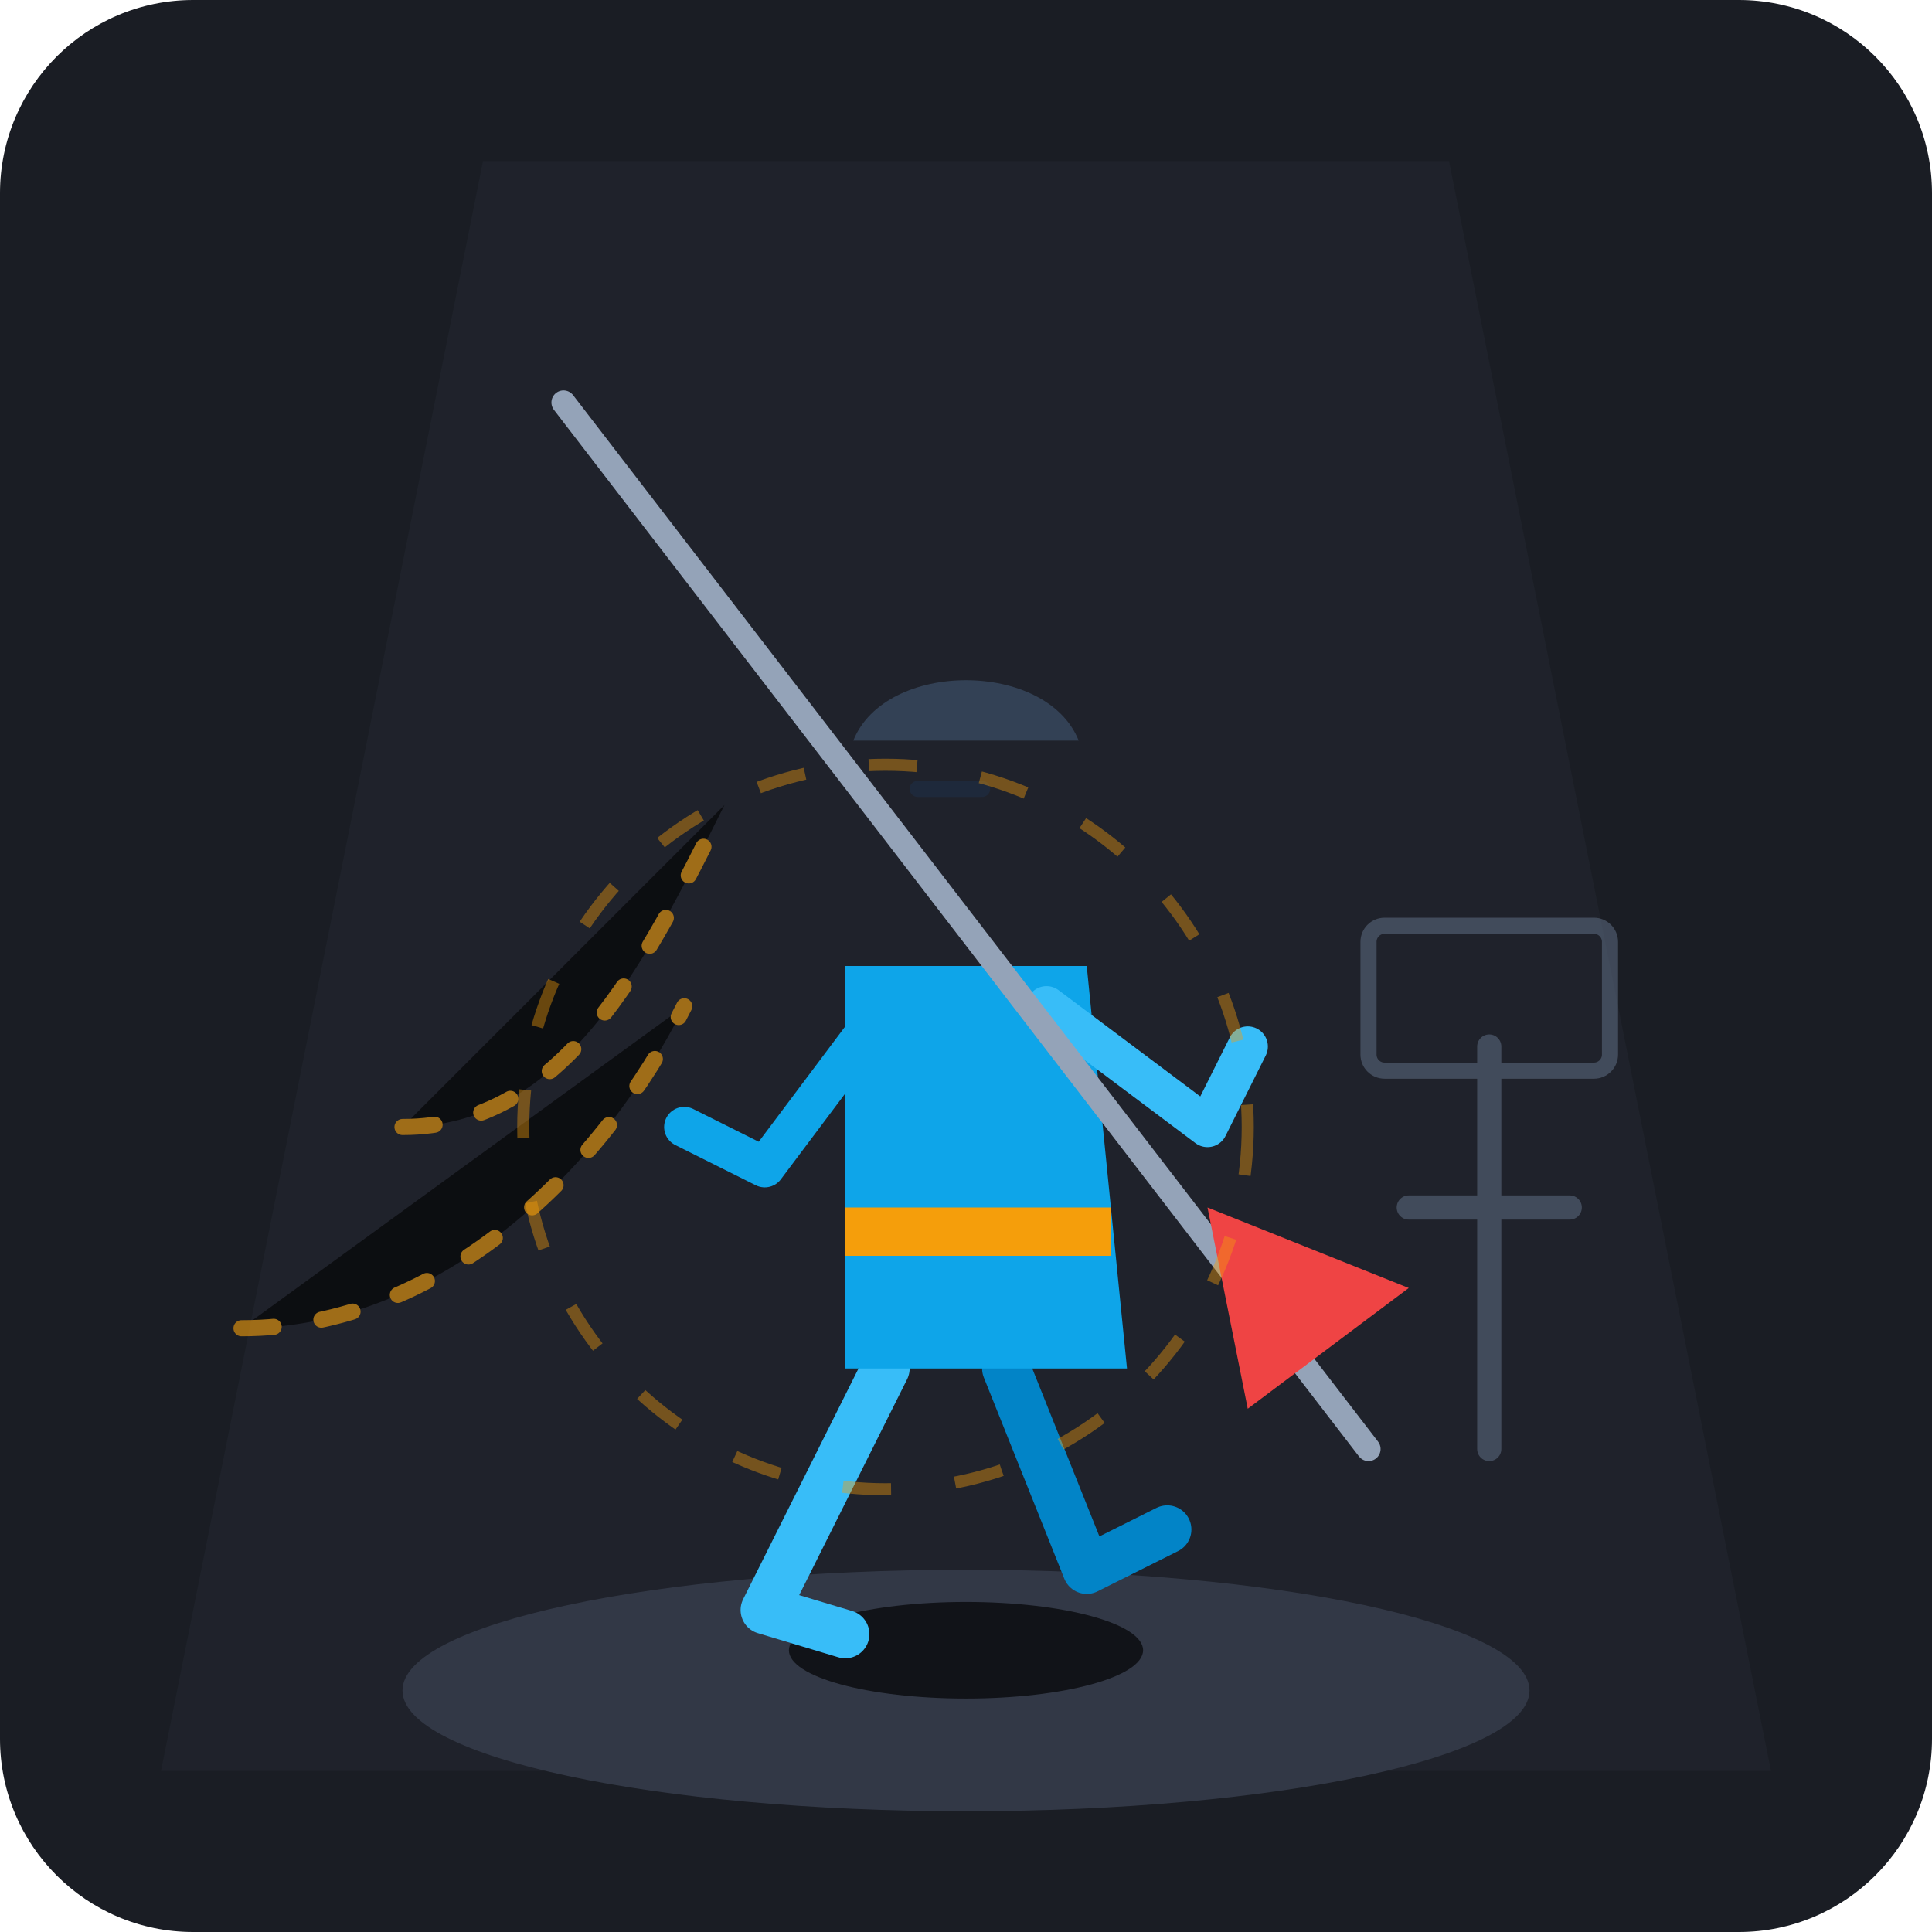
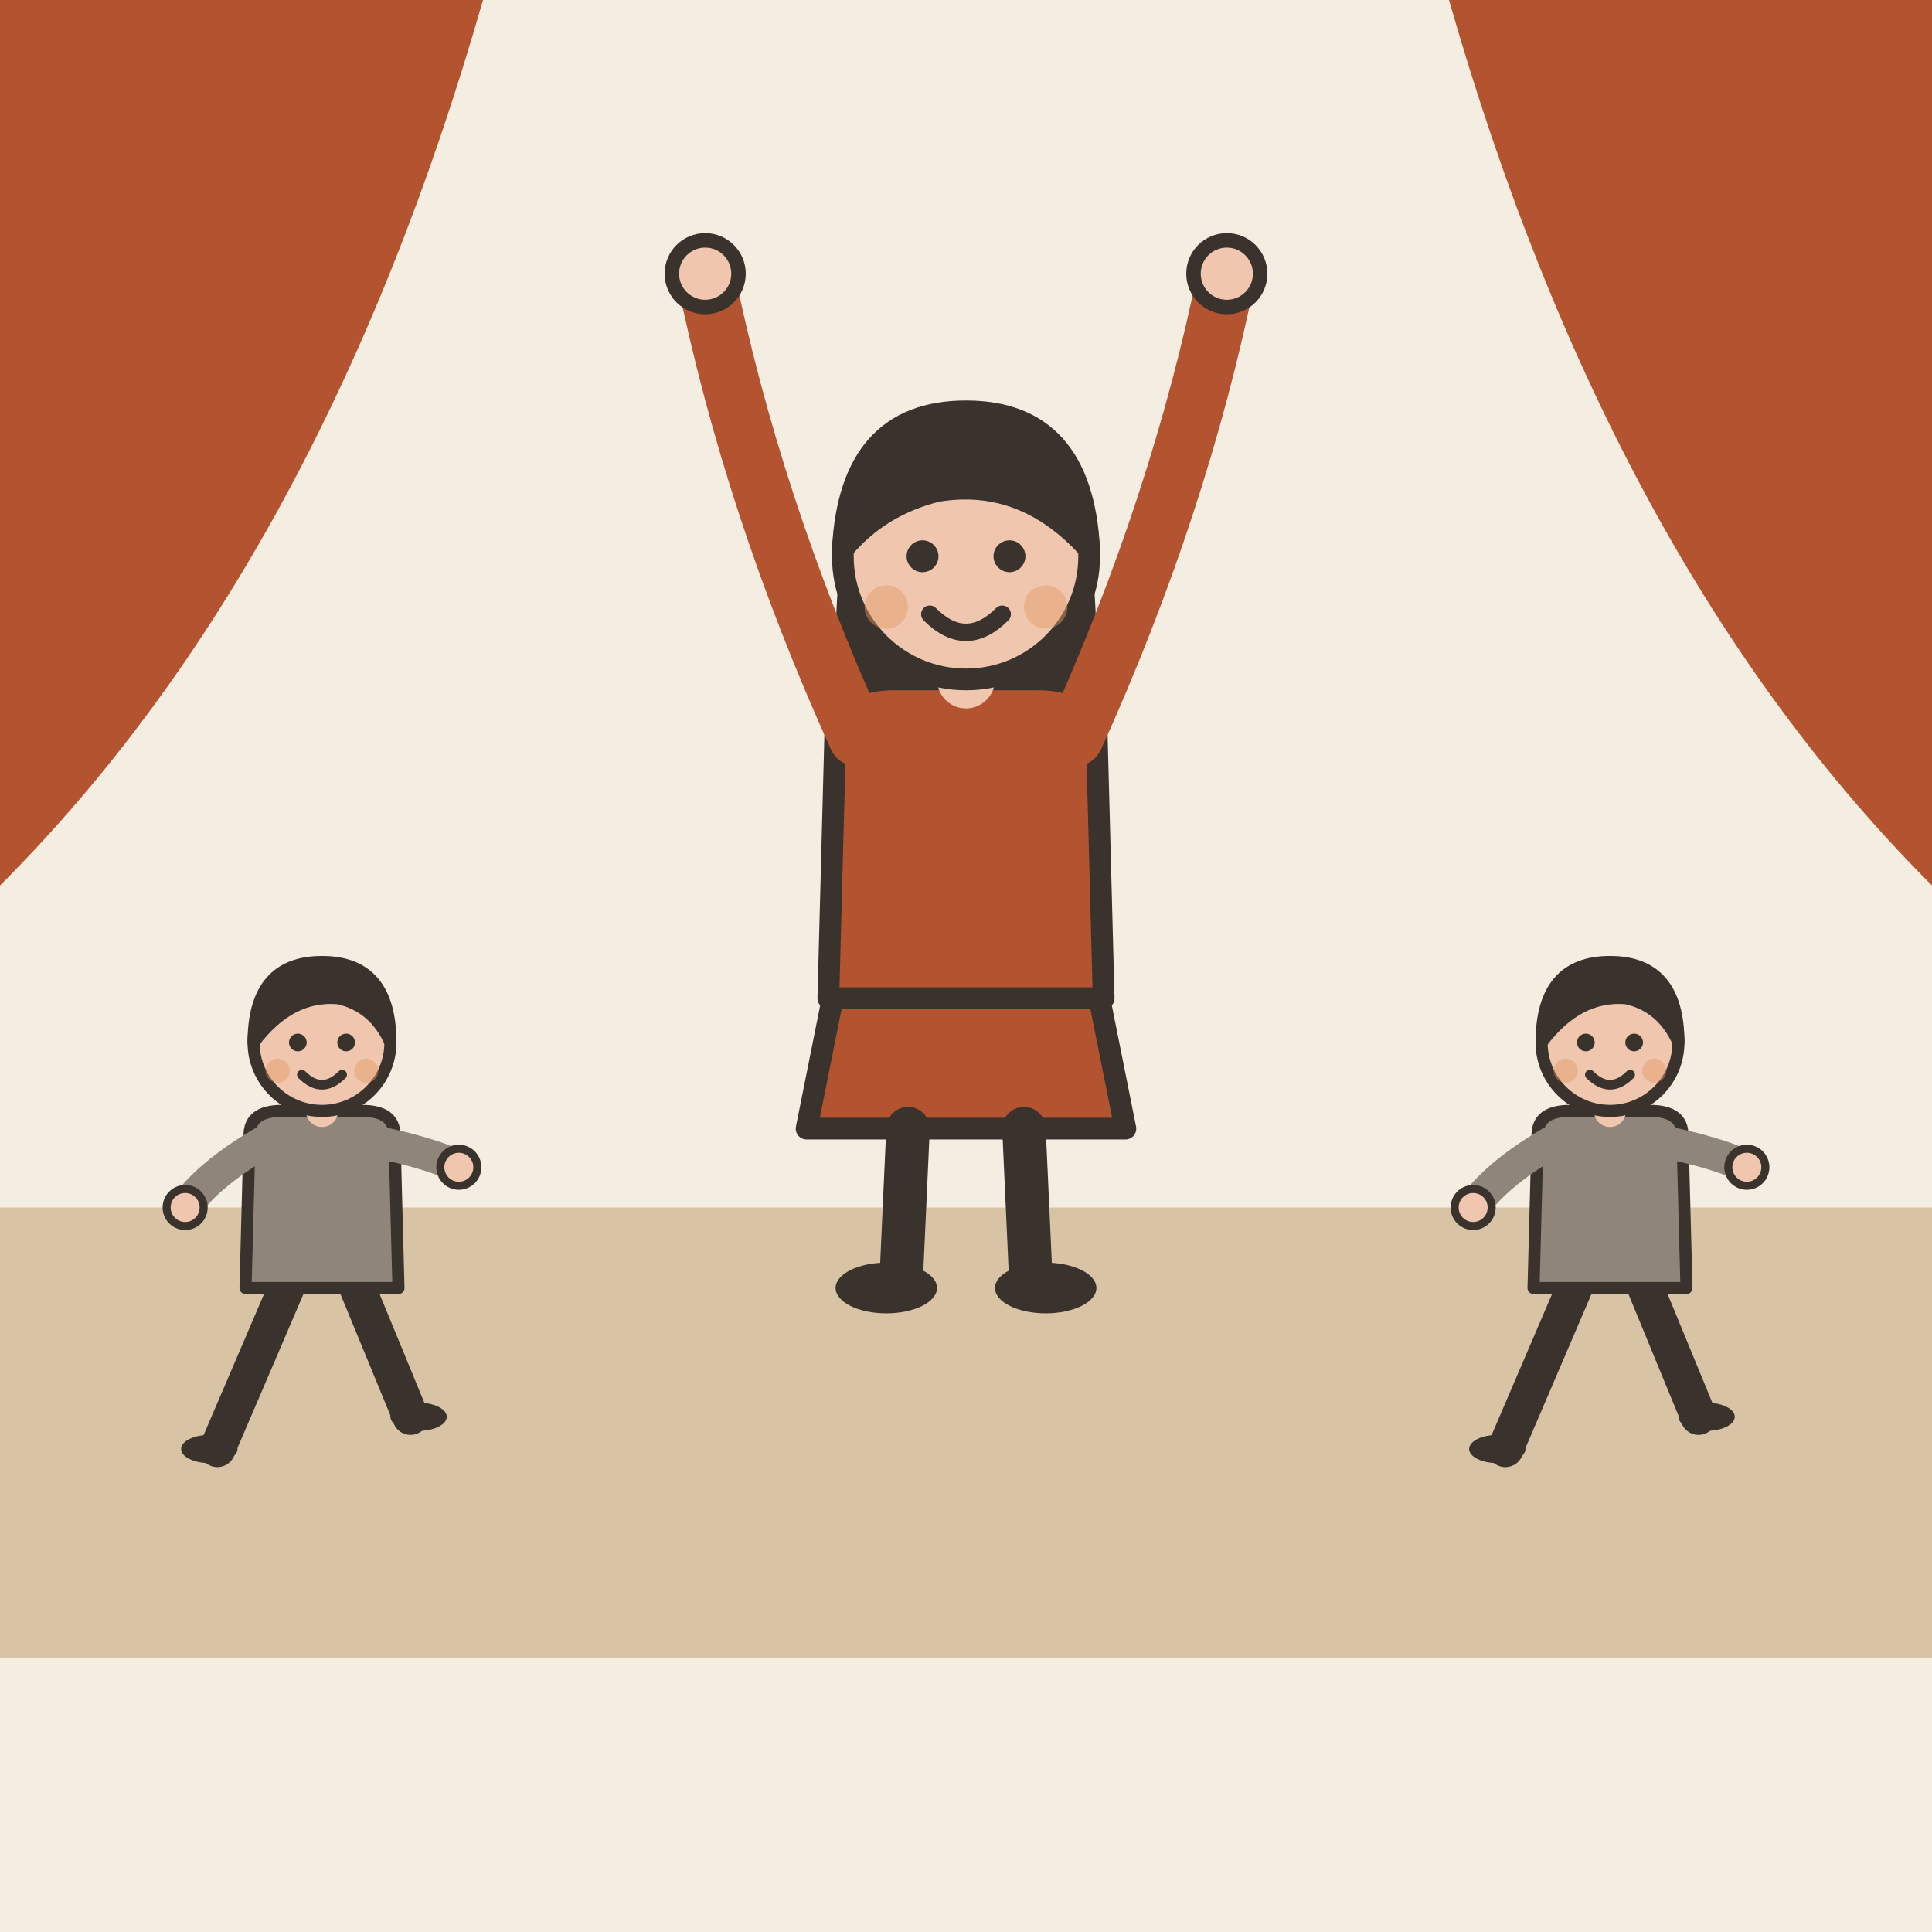
- <svg xmlns="http://www.w3.org/2000/svg" width="240" height="240" viewBox="0 0 240 240">
-   <rect width="240" height="240" rx="24" fill="#1A1D24" />
-   <path d="M 60 20 L 180 20 L 220 220 L 20 220 Z" fill="#252A34" opacity="0.4" />
-   <ellipse cx="120" cy="210" rx="70" ry="15" fill="#323846" />
-   <g stroke="#F59E0B" stroke-width="2" stroke-linecap="round" stroke-dasharray="4 6" opacity="0.6">
-     <path d="M 50 140 C 70 140, 80 120, 90 100" />
-     <path d="M 30 165 C 55 165, 75 145, 85 125" />
+ <svg xmlns="http://www.w3.org/2000/svg" viewBox="0 0 240 240" data-style="editorial">
+   <rect width="240" height="240" fill="#F4EDE2" />
+   <rect x="0" y="150" width="240" height="56" rx="0" fill="#D8C3A5" />
+   <path d="M0 0L60 0Q40 70 0 110Z" fill="#B4532F" />
+   <path d="M240 0L180 0Q200 70 240 110Z" fill="#B4532F" />
+   <g transform="translate(120 160) scale(0.9 0.9)">
+     <path d="M-18 -42L-22 -22L22 -22L18 -42Z" fill="#B4532F" stroke="#3A332D" stroke-width="3" stroke-linecap="round" stroke-linejoin="round" />
+     <path d="M-8 -22L-9 0" stroke="#3A332D" stroke-width="6" stroke-linecap="round" fill="none" />
+     <path d="M8 -22L9 0" stroke="#3A332D" stroke-width="6" stroke-linecap="round" fill="none" />
+     <ellipse cx="-11" cy="0" rx="7" ry="3.5" fill="#3A332D" />
+     <ellipse cx="11" cy="0" rx="7" ry="3.5" fill="#3A332D" />
+     <path d="M-17 -104Q-20 -78 -14 -70L-6 -78L6 -78L14 -70Q20 -78 17 -104Z" fill="#3A332D" />
+     <path d="M-18 -78Q-18 -84 -10 -84L10 -84Q18 -84 18 -78L19 -40L-19 -40Z" fill="#B4532F" stroke="#3A332D" stroke-width="3" stroke-linecap="round" stroke-linejoin="round" />
+     <path d="M-15 -76Q-29.5 -108 -36 -140" fill="none" stroke="#B4532F" stroke-width="8" stroke-linecap="round" stroke-linejoin="round" />
+     <circle cx="-36" cy="-140" r="4.6" fill="#F0C7AE" stroke="#3A332D" stroke-linecap="round" stroke-linejoin="round" stroke-width="2" />
+     <path d="M15 -76Q29.5 -108 36 -140" fill="none" stroke="#B4532F" stroke-width="8" stroke-linecap="round" stroke-linejoin="round" />
+     <circle cx="36" cy="-140" r="4.6" fill="#F0C7AE" stroke="#3A332D" stroke-linecap="round" stroke-linejoin="round" stroke-width="2" />
+     <path d="M0 -84L0 -88" stroke="#F0C7AE" stroke-width="8" stroke-linecap="round" fill="none" />
+     <circle cx="0" cy="-101" r="17" fill="#F0C7AE" stroke="#3A332D" stroke-width="3" stroke-linecap="round" stroke-linejoin="round" />
+     <path d="M-17 -102Q-16 -121 0 -121Q16 -121 17 -102Q8 -112 -4 -110Q-12 -108 -17 -102Z" fill="#3A332D" stroke="#3A332D" stroke-width="3" stroke-linecap="round" stroke-linejoin="round" />
+     <circle cx="-6" cy="-101" r="2.2" fill="#3A332D" />
+     <circle cx="6" cy="-101" r="2.2" fill="#3A332D" />
+     <path d="M-5 -93Q0 -88 5 -93" fill="none" stroke="#3A332D" stroke-width="2.4" stroke-linecap="round" stroke-linejoin="round" />
+     <circle cx="-11" cy="-94" r="3" fill="#E39A62" opacity="0.45" />
+     <circle cx="11" cy="-94" r="3" fill="#E39A62" opacity="0.45" />
  </g>
-   <g opacity="0.5">
-     <line x1="185" y1="130" x2="185" y2="180" stroke="#64748B" stroke-width="3" stroke-linecap="round" />
-     <line x1="175" y1="150" x2="195" y2="150" stroke="#64748B" stroke-width="3" stroke-linecap="round" />
-     <rect x="170" y="115" width="30" height="18" rx="2" fill="none" stroke="#64748B" stroke-width="2" />
+   <g transform="translate(40 180) scale(0.5 0.5)">
+     <path d="M-8 -42L-26 0" stroke="#3A332D" stroke-width="9" stroke-linecap="round" fill="none" />
+     <path d="M8 -42L22 -8" stroke="#3A332D" stroke-width="9" stroke-linecap="round" fill="none" />
+     <ellipse cx="-28" cy="0" rx="7" ry="3.5" fill="#3A332D" />
+     <ellipse cx="24" cy="-8" rx="7" ry="3.5" fill="#3A332D" />
+     <path d="M-18 -78Q-18 -84 -10 -84L10 -84Q18 -84 18 -78L19 -40L-19 -40Z" fill="#8F857A" stroke="#3A332D" stroke-width="3" stroke-linecap="round" stroke-linejoin="round" />
+     <path d="M-15 -76Q-28.5 -68 -34 -60" fill="none" stroke="#8F857A" stroke-width="8" stroke-linecap="round" stroke-linejoin="round" />
+     <circle cx="-34" cy="-60" r="4.6" fill="#F0C7AE" stroke="#3A332D" stroke-linecap="round" stroke-linejoin="round" stroke-width="2" />
+     <path d="M15 -76Q28.5 -73 34 -70" fill="none" stroke="#8F857A" stroke-width="8" stroke-linecap="round" stroke-linejoin="round" />
+     <circle cx="34" cy="-70" r="4.6" fill="#F0C7AE" stroke="#3A332D" stroke-linecap="round" stroke-linejoin="round" stroke-width="2" />
+     <path d="M0 -84L0 -88" stroke="#F0C7AE" stroke-width="8" stroke-linecap="round" fill="none" />
+     <circle cx="0" cy="-101" r="17" fill="#F0C7AE" stroke="#3A332D" stroke-width="3" stroke-linecap="round" stroke-linejoin="round" />
+     <path d="M-17 -101Q-17 -121 0 -121Q17 -121 17 -101Q13 -110 4 -112Q-8 -113 -17 -101Z" fill="#3A332D" stroke="#3A332D" stroke-width="3" stroke-linecap="round" stroke-linejoin="round" />
+     <circle cx="-6" cy="-101" r="2.2" fill="#3A332D" />
+     <circle cx="6" cy="-101" r="2.2" fill="#3A332D" />
+     <path d="M-5 -93Q0 -88 5 -93" fill="none" stroke="#3A332D" stroke-width="2.4" stroke-linecap="round" stroke-linejoin="round" />
+     <circle cx="-11" cy="-94" r="3" fill="#E39A62" opacity="0.45" />
+     <circle cx="11" cy="-94" r="3" fill="#E39A62" opacity="0.45" />
  </g>
-   <g transform="translate(10, 0)">
-     <ellipse cx="110" cy="205" rx="22" ry="6" fill="#111318" />
-     <path d="M 100 170 L 85 200 L 95 203" fill="none" stroke="#38BDF8" stroke-width="6" stroke-linecap="round" stroke-linejoin="round" />
-     <path d="M 115 170 L 125 195 L 135 190" fill="none" stroke="#0284C7" stroke-width="6" stroke-linecap="round" stroke-linejoin="round" />
-     <path d="M 95 120 L 125 120 L 130 170 L 95 170 Z" fill="#0EA5E9" />
-     <rect x="95" y="150" width="33" height="6" fill="#F59E0B" />
-     <circle cx="110" cy="98" rx="14" fill="#FDE047" />
-     <path d="M 96 92 C 100 82, 120 82, 124 92 Z" fill="#334155" />
-     <path d="M 104 98 L 112 98" stroke="#1E293B" stroke-width="2" stroke-linecap="round" />
-     <path d="M 100 125 L 85 145 L 75 140" fill="none" stroke="#0EA5E9" stroke-width="5" stroke-linecap="round" stroke-linejoin="round" />
-     <path d="M 120 125 L 140 140 L 145 130" fill="none" stroke="#38BDF8" stroke-width="5" stroke-linecap="round" stroke-linejoin="round" />
-     <line x1="60" y1="50" x2="160" y2="180" stroke="#94A3B8" stroke-width="3" stroke-linecap="round" />
-     <path d="M 140 150 L 165 160 L 145 175 Z" fill="#EF4444" />
+   <g transform="translate(200 180) scale(0.5 0.5)">
+     <path d="M-8 -42L-26 0" stroke="#3A332D" stroke-width="9" stroke-linecap="round" fill="none" />
+     <path d="M8 -42L22 -8" stroke="#3A332D" stroke-width="9" stroke-linecap="round" fill="none" />
+     <ellipse cx="-28" cy="0" rx="7" ry="3.5" fill="#3A332D" />
+     <ellipse cx="24" cy="-8" rx="7" ry="3.5" fill="#3A332D" />
+     <path d="M-18 -78Q-18 -84 -10 -84L10 -84Q18 -84 18 -78L19 -40L-19 -40Z" fill="#8F857A" stroke="#3A332D" stroke-width="3" stroke-linecap="round" stroke-linejoin="round" />
+     <path d="M-15 -76Q-28.5 -68 -34 -60" fill="none" stroke="#8F857A" stroke-width="8" stroke-linecap="round" stroke-linejoin="round" />
+     <circle cx="-34" cy="-60" r="4.6" fill="#F0C7AE" stroke="#3A332D" stroke-linecap="round" stroke-linejoin="round" stroke-width="2" />
+     <path d="M15 -76Q28.5 -73 34 -70" fill="none" stroke="#8F857A" stroke-width="8" stroke-linecap="round" stroke-linejoin="round" />
+     <circle cx="34" cy="-70" r="4.6" fill="#F0C7AE" stroke="#3A332D" stroke-linecap="round" stroke-linejoin="round" stroke-width="2" />
+     <path d="M0 -84L0 -88" stroke="#F0C7AE" stroke-width="8" stroke-linecap="round" fill="none" />
+     <circle cx="0" cy="-101" r="17" fill="#F0C7AE" stroke="#3A332D" stroke-width="3" stroke-linecap="round" stroke-linejoin="round" />
+     <path d="M-17 -101Q-17 -121 0 -121Q17 -121 17 -101Q13 -110 4 -112Q-8 -113 -17 -101Z" fill="#3A332D" stroke="#3A332D" stroke-width="3" stroke-linecap="round" stroke-linejoin="round" />
+     <circle cx="-6" cy="-101" r="2.2" fill="#3A332D" />
+     <circle cx="6" cy="-101" r="2.2" fill="#3A332D" />
+     <path d="M-5 -93Q0 -88 5 -93" fill="none" stroke="#3A332D" stroke-width="2.4" stroke-linecap="round" stroke-linejoin="round" />
+     <circle cx="-11" cy="-94" r="3" fill="#E39A62" opacity="0.45" />
+     <circle cx="11" cy="-94" r="3" fill="#E39A62" opacity="0.45" />
  </g>
-   <circle cx="110" cy="140" r="45" fill="none" stroke="#F59E0B" stroke-width="1.5" stroke-dasharray="6 8" opacity="0.4" />
</svg>
